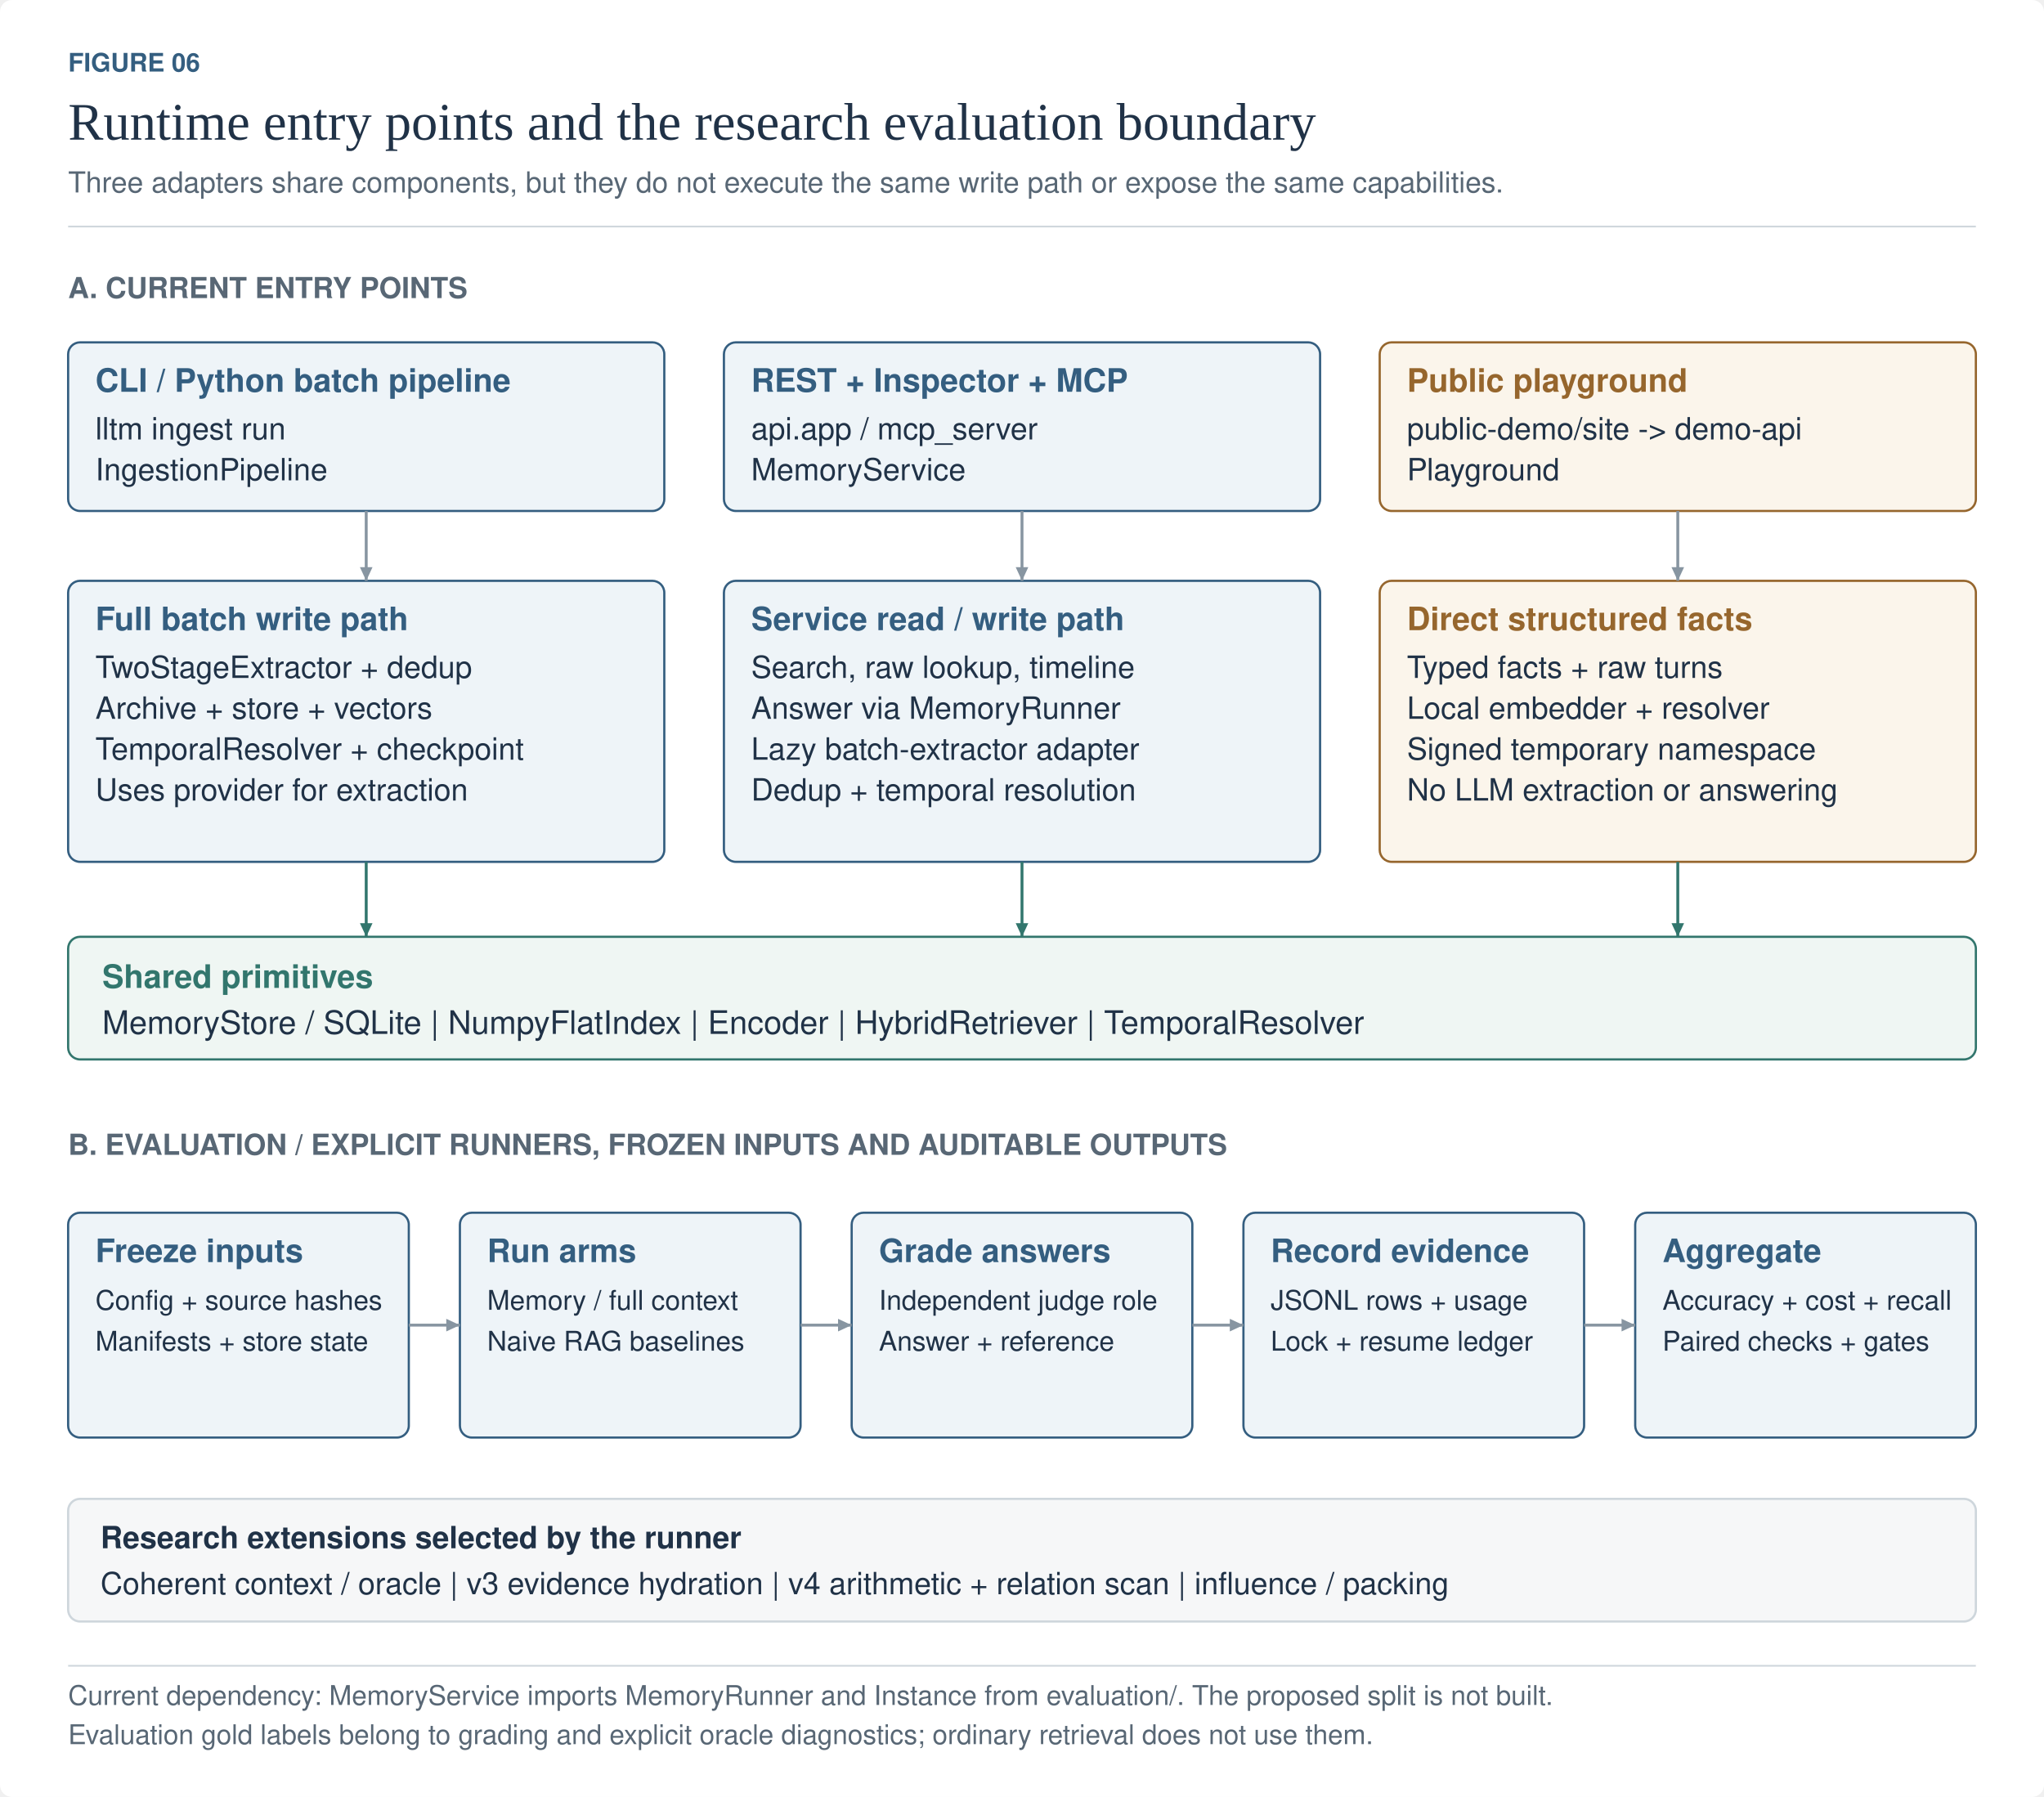
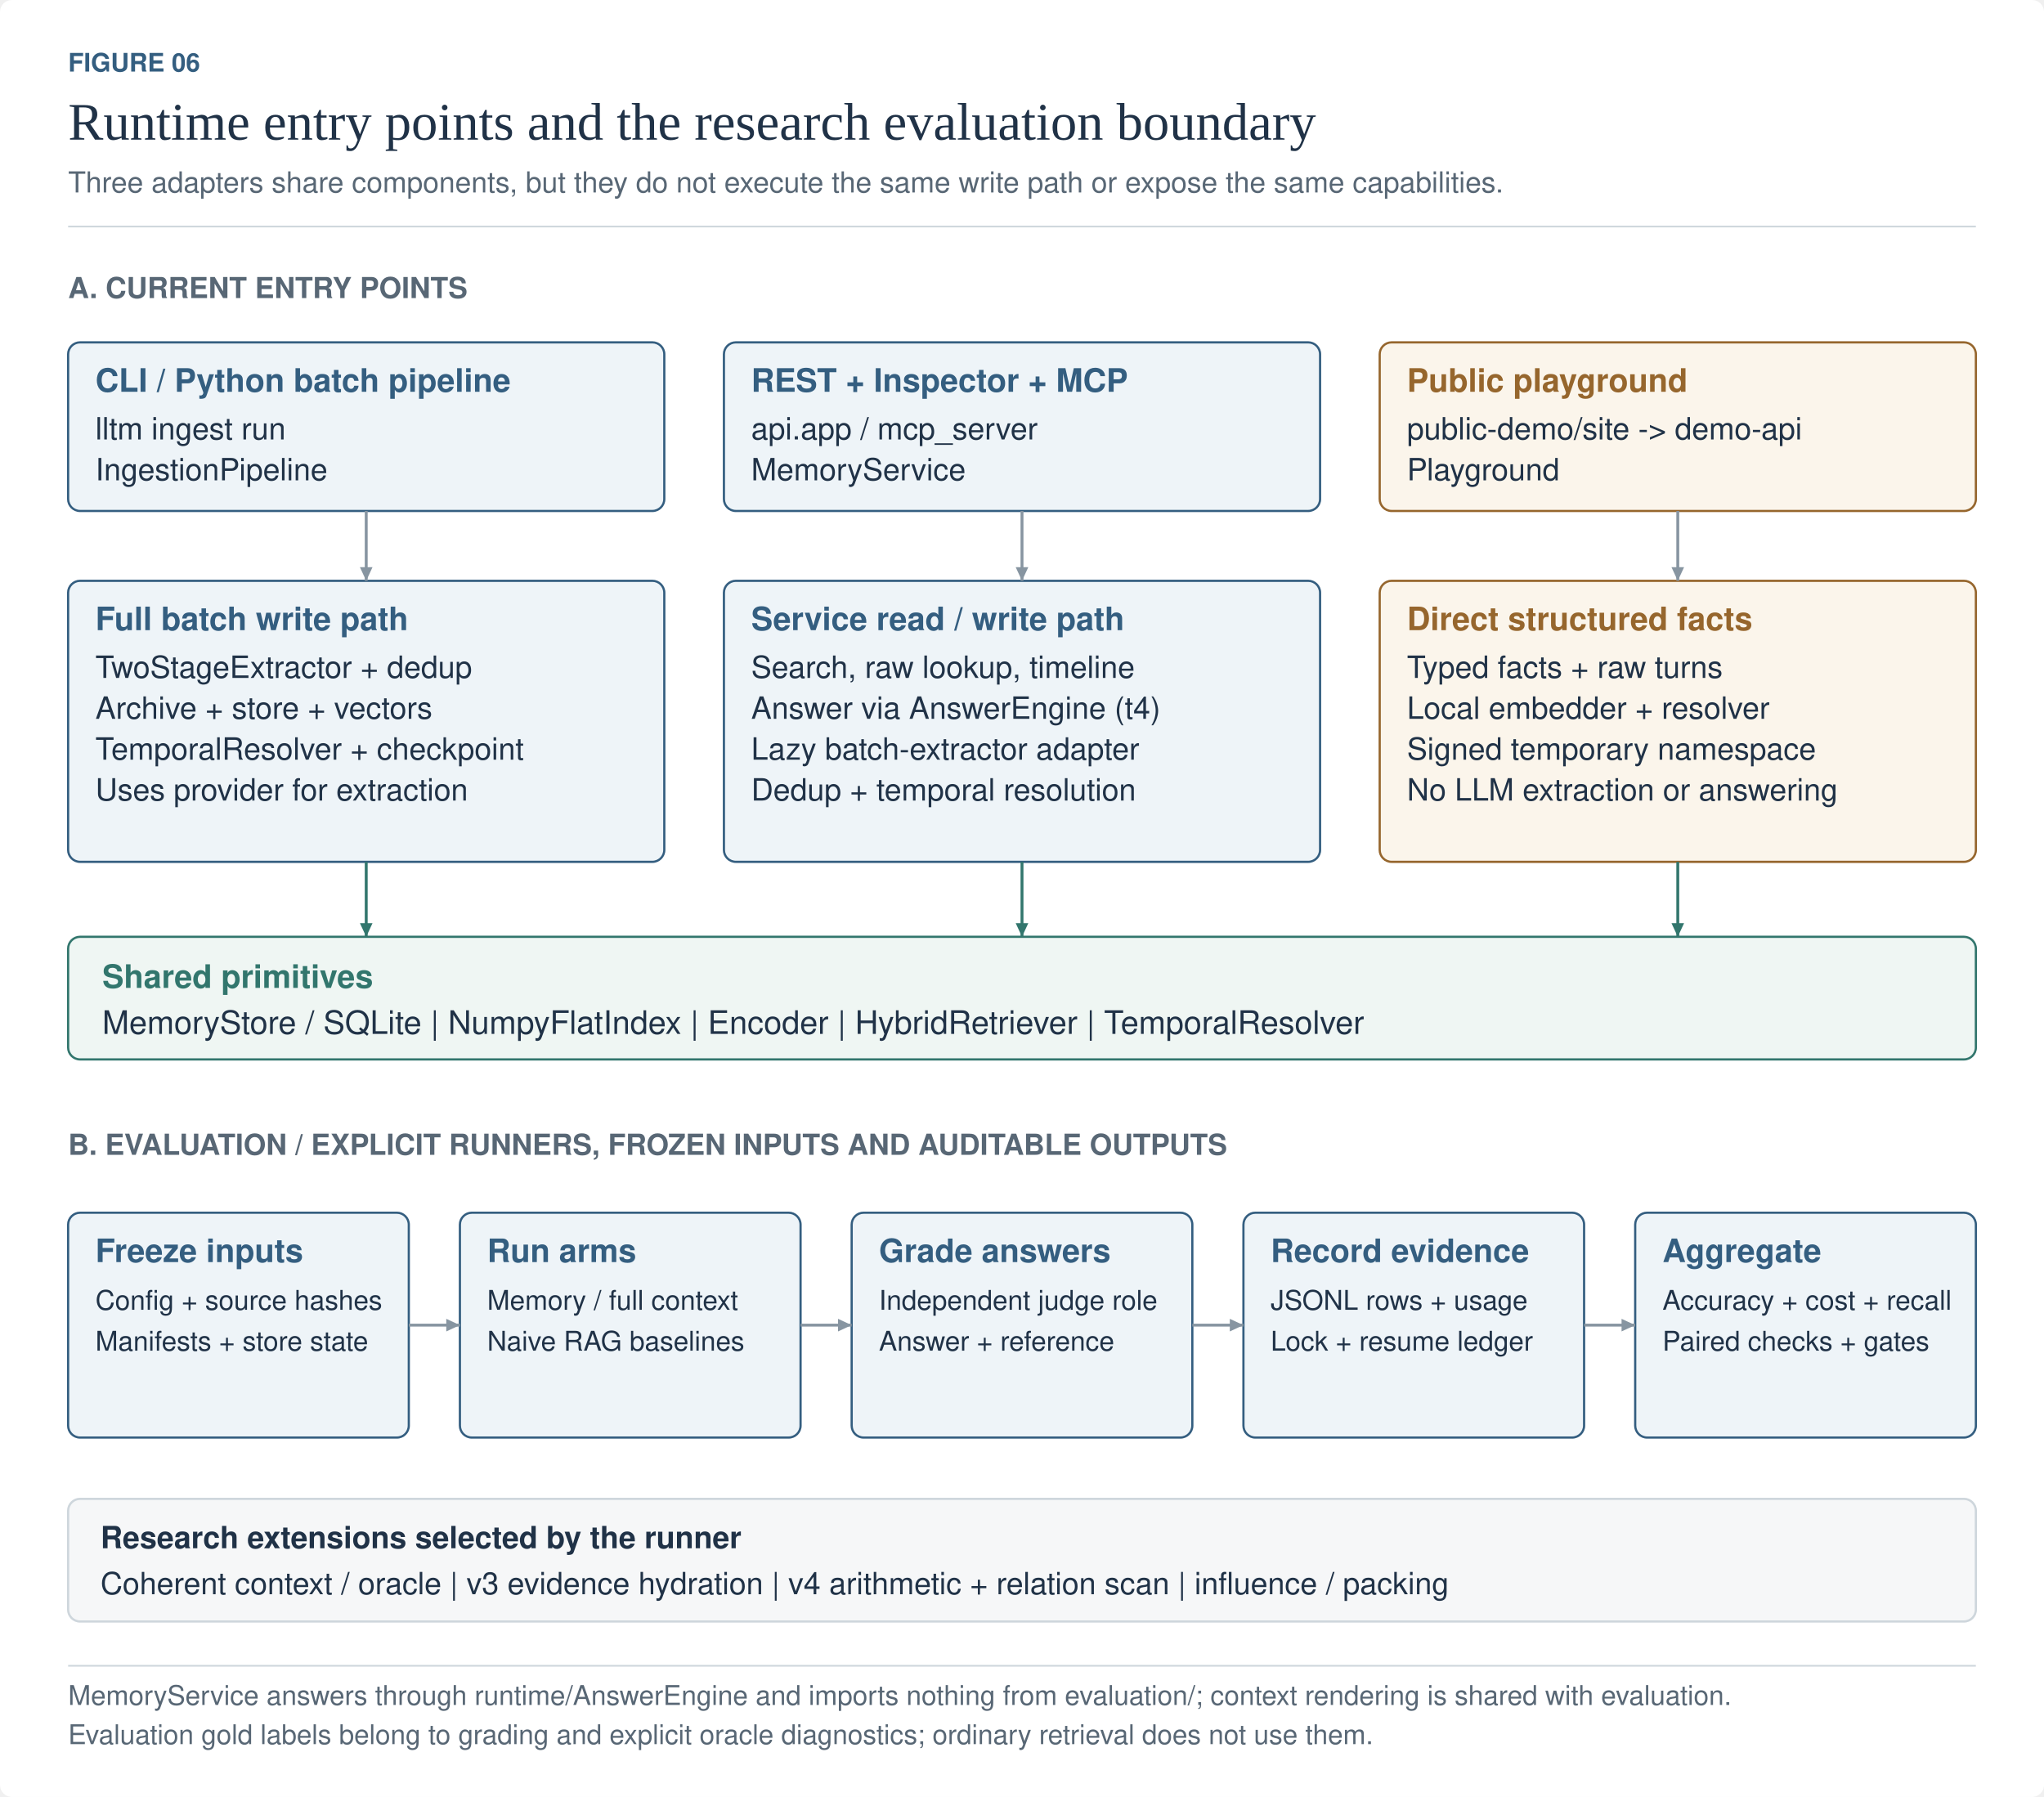
<svg xmlns="http://www.w3.org/2000/svg" width="1200" height="1055" viewBox="0 0 1200 1055" role="img" aria-labelledby="title desc">
  <rect x="0" y="0" width="1200" height="1055" rx="7" fill="#FFFFFF" stroke="none" stroke-width="1.3" />
  <text x="40" y="42" font-family="Helvetica, Arial, sans-serif" font-size="15" font-weight="700" fill="#345E80" text-anchor="start">FIGURE 06</text>
  <text x="40" y="82" font-family="Georgia, Times New Roman, serif" font-size="31" font-weight="400" fill="#203247" text-anchor="start">Runtime entry points and the research evaluation boundary</text>
  <text x="40" y="113" font-family="Helvetica, Arial, sans-serif" font-size="17" font-weight="400" fill="#586775" text-anchor="start">Three adapters share components, but they do not execute the same write path or expose the same capabilities.</text>
  <polyline points="40,133 1160,133" fill="none" stroke="#CED6DC" stroke-width="1" stroke-linejoin="round" />
  <text x="40" y="175" font-family="Helvetica, Arial, sans-serif" font-size="17" font-weight="700" fill="#586775" text-anchor="start">A. CURRENT ENTRY POINTS</text>
  <rect x="40" y="201" width="350" height="99" rx="7" fill="#EEF4F8" stroke="#345E80" stroke-width="1.3" />
  <text x="56" y="230" font-family="Helvetica, Arial, sans-serif" font-size="19" font-weight="700" fill="#345E80" text-anchor="start">CLI / Python batch pipeline</text>
  <text x="56" y="258" font-family="Helvetica, Arial, sans-serif" font-size="18" font-weight="400" fill="#203247" text-anchor="start">lltm ingest run</text>
  <text x="56" y="282" font-family="Helvetica, Arial, sans-serif" font-size="18" font-weight="400" fill="#203247" text-anchor="start">IngestionPipeline</text>
  <rect x="425" y="201" width="350" height="99" rx="7" fill="#EEF4F8" stroke="#345E80" stroke-width="1.3" />
  <text x="441" y="230" font-family="Helvetica, Arial, sans-serif" font-size="19" font-weight="700" fill="#345E80" text-anchor="start">REST + Inspector + MCP</text>
  <text x="441" y="258" font-family="Helvetica, Arial, sans-serif" font-size="18" font-weight="400" fill="#203247" text-anchor="start">api.app / mcp_server</text>
  <text x="441" y="282" font-family="Helvetica, Arial, sans-serif" font-size="18" font-weight="400" fill="#203247" text-anchor="start">MemoryService</text>
  <rect x="810" y="201" width="350" height="99" rx="7" fill="#FBF5EB" stroke="#96662D" stroke-width="1.3" />
  <text x="826" y="230" font-family="Helvetica, Arial, sans-serif" font-size="19" font-weight="700" fill="#96662D" text-anchor="start">Public playground</text>
  <text x="826" y="258" font-family="Helvetica, Arial, sans-serif" font-size="18" font-weight="400" fill="#203247" text-anchor="start">public-demo/site -&gt; demo-api</text>
  <text x="826" y="282" font-family="Helvetica, Arial, sans-serif" font-size="18" font-weight="400" fill="#203247" text-anchor="start">Playground</text>
  <rect x="40" y="341" width="350" height="165" rx="7" fill="#EEF4F8" stroke="#345E80" stroke-width="1.3" />
  <text x="56" y="370" font-family="Helvetica, Arial, sans-serif" font-size="19" font-weight="700" fill="#345E80" text-anchor="start">Full batch write path</text>
  <text x="56" y="398" font-family="Helvetica, Arial, sans-serif" font-size="18" font-weight="400" fill="#203247" text-anchor="start">TwoStageExtractor + dedup</text>
  <text x="56" y="422" font-family="Helvetica, Arial, sans-serif" font-size="18" font-weight="400" fill="#203247" text-anchor="start">Archive + store + vectors</text>
  <text x="56" y="446" font-family="Helvetica, Arial, sans-serif" font-size="18" font-weight="400" fill="#203247" text-anchor="start">TemporalResolver + checkpoint</text>
  <text x="56" y="470" font-family="Helvetica, Arial, sans-serif" font-size="18" font-weight="400" fill="#203247" text-anchor="start">Uses provider for extraction</text>
  <rect x="425" y="341" width="350" height="165" rx="7" fill="#EEF4F8" stroke="#345E80" stroke-width="1.3" />
  <text x="441" y="370" font-family="Helvetica, Arial, sans-serif" font-size="19" font-weight="700" fill="#345E80" text-anchor="start">Service read / write path</text>
  <text x="441" y="398" font-family="Helvetica, Arial, sans-serif" font-size="18" font-weight="400" fill="#203247" text-anchor="start">Search, raw lookup, timeline</text>
-   <text x="441" y="422" font-family="Helvetica, Arial, sans-serif" font-size="18" font-weight="400" fill="#203247" text-anchor="start">Answer via MemoryRunner</text>
+   <text x="441" y="422" font-family="Helvetica, Arial, sans-serif" font-size="18" font-weight="400" fill="#203247" text-anchor="start">Answer via AnswerEngine (t4)</text>
  <text x="441" y="446" font-family="Helvetica, Arial, sans-serif" font-size="18" font-weight="400" fill="#203247" text-anchor="start">Lazy batch-extractor adapter</text>
  <text x="441" y="470" font-family="Helvetica, Arial, sans-serif" font-size="18" font-weight="400" fill="#203247" text-anchor="start">Dedup + temporal resolution</text>
  <rect x="810" y="341" width="350" height="165" rx="7" fill="#FBF5EB" stroke="#96662D" stroke-width="1.3" />
  <text x="826" y="370" font-family="Helvetica, Arial, sans-serif" font-size="19" font-weight="700" fill="#96662D" text-anchor="start">Direct structured facts</text>
  <text x="826" y="398" font-family="Helvetica, Arial, sans-serif" font-size="18" font-weight="400" fill="#203247" text-anchor="start">Typed facts + raw turns</text>
  <text x="826" y="422" font-family="Helvetica, Arial, sans-serif" font-size="18" font-weight="400" fill="#203247" text-anchor="start">Local embedder + resolver</text>
  <text x="826" y="446" font-family="Helvetica, Arial, sans-serif" font-size="18" font-weight="400" fill="#203247" text-anchor="start">Signed temporary namespace</text>
  <text x="826" y="470" font-family="Helvetica, Arial, sans-serif" font-size="18" font-weight="400" fill="#203247" text-anchor="start">No LLM extraction or answering</text>
  <polyline points="215,300 215,341" fill="none" stroke="#8795A1" stroke-width="1.7" stroke-linejoin="round" />
  <polygon points="215,341 218.7,333.0 211.3,333.0" fill="#8795A1" />
  <polyline points="600,300 600,341" fill="none" stroke="#8795A1" stroke-width="1.7" stroke-linejoin="round" />
  <polygon points="600,341 603.7,333.0 596.3,333.0" fill="#8795A1" />
  <polyline points="985,300 985,341" fill="none" stroke="#8795A1" stroke-width="1.7" stroke-linejoin="round" />
  <polygon points="985,341 988.7,333.0 981.3,333.0" fill="#8795A1" />
  <rect x="40" y="550" width="1120" height="72" rx="7" fill="#EFF6F3" stroke="#32766D" stroke-width="1.3" />
  <text x="60" y="580" font-family="Helvetica, Arial, sans-serif" font-size="19" font-weight="700" fill="#32766D" text-anchor="start">Shared primitives</text>
  <text x="60" y="607" font-family="Helvetica, Arial, sans-serif" font-size="19" font-weight="400" fill="#203247" text-anchor="start">MemoryStore / SQLite   |   NumpyFlatIndex   |   Encoder   |   HybridRetriever   |   TemporalResolver</text>
  <polyline points="215,506 215,550" fill="none" stroke="#32766D" stroke-width="1.7" stroke-linejoin="round" />
  <polygon points="215,550 218.7,542.0 211.3,542.0" fill="#32766D" />
  <polyline points="600,506 600,550" fill="none" stroke="#32766D" stroke-width="1.7" stroke-linejoin="round" />
  <polygon points="600,550 603.7,542.0 596.3,542.0" fill="#32766D" />
  <polyline points="985,506 985,550" fill="none" stroke="#32766D" stroke-width="1.7" stroke-linejoin="round" />
  <polygon points="985,550 988.7,542.0 981.3,542.0" fill="#32766D" />
  <text x="40" y="678" font-family="Helvetica, Arial, sans-serif" font-size="17" font-weight="700" fill="#586775" text-anchor="start">B. EVALUATION  /  EXPLICIT RUNNERS, FROZEN INPUTS AND AUDITABLE OUTPUTS</text>
  <rect x="40" y="712" width="200" height="132" rx="7" fill="#EEF4F8" stroke="#345E80" stroke-width="1.3" />
  <text x="56" y="741" font-family="Helvetica, Arial, sans-serif" font-size="19" font-weight="700" fill="#345E80" text-anchor="start">Freeze inputs</text>
  <text x="56" y="769" font-family="Helvetica, Arial, sans-serif" font-size="16" font-weight="400" fill="#203247" text-anchor="start">Config + source hashes</text>
  <text x="56" y="793" font-family="Helvetica, Arial, sans-serif" font-size="16" font-weight="400" fill="#203247" text-anchor="start">Manifests + store state</text>
  <rect x="270" y="712" width="200" height="132" rx="7" fill="#EEF4F8" stroke="#345E80" stroke-width="1.3" />
  <text x="286" y="741" font-family="Helvetica, Arial, sans-serif" font-size="19" font-weight="700" fill="#345E80" text-anchor="start">Run arms</text>
  <text x="286" y="769" font-family="Helvetica, Arial, sans-serif" font-size="16" font-weight="400" fill="#203247" text-anchor="start">Memory / full context</text>
  <text x="286" y="793" font-family="Helvetica, Arial, sans-serif" font-size="16" font-weight="400" fill="#203247" text-anchor="start">Naive RAG baselines</text>
  <rect x="500" y="712" width="200" height="132" rx="7" fill="#EEF4F8" stroke="#345E80" stroke-width="1.3" />
  <text x="516" y="741" font-family="Helvetica, Arial, sans-serif" font-size="19" font-weight="700" fill="#345E80" text-anchor="start">Grade answers</text>
  <text x="516" y="769" font-family="Helvetica, Arial, sans-serif" font-size="16" font-weight="400" fill="#203247" text-anchor="start">Independent judge role</text>
  <text x="516" y="793" font-family="Helvetica, Arial, sans-serif" font-size="16" font-weight="400" fill="#203247" text-anchor="start">Answer + reference</text>
  <rect x="730" y="712" width="200" height="132" rx="7" fill="#EEF4F8" stroke="#345E80" stroke-width="1.3" />
  <text x="746" y="741" font-family="Helvetica, Arial, sans-serif" font-size="19" font-weight="700" fill="#345E80" text-anchor="start">Record evidence</text>
  <text x="746" y="769" font-family="Helvetica, Arial, sans-serif" font-size="16" font-weight="400" fill="#203247" text-anchor="start">JSONL rows + usage</text>
  <text x="746" y="793" font-family="Helvetica, Arial, sans-serif" font-size="16" font-weight="400" fill="#203247" text-anchor="start">Lock + resume ledger</text>
  <rect x="960" y="712" width="200" height="132" rx="7" fill="#EEF4F8" stroke="#345E80" stroke-width="1.3" />
  <text x="976" y="741" font-family="Helvetica, Arial, sans-serif" font-size="19" font-weight="700" fill="#345E80" text-anchor="start">Aggregate</text>
  <text x="976" y="769" font-family="Helvetica, Arial, sans-serif" font-size="16" font-weight="400" fill="#203247" text-anchor="start">Accuracy + cost + recall</text>
  <text x="976" y="793" font-family="Helvetica, Arial, sans-serif" font-size="16" font-weight="400" fill="#203247" text-anchor="start">Paired checks + gates</text>
  <polyline points="240,778 270,778" fill="none" stroke="#8795A1" stroke-width="1.7" stroke-linejoin="round" />
  <polygon points="270,778 262.0,774.3 262.0,781.7" fill="#8795A1" />
  <polyline points="470,778 500,778" fill="none" stroke="#8795A1" stroke-width="1.7" stroke-linejoin="round" />
  <polygon points="500,778 492.0,774.3 492.0,781.7" fill="#8795A1" />
  <polyline points="700,778 730,778" fill="none" stroke="#8795A1" stroke-width="1.7" stroke-linejoin="round" />
  <polygon points="730,778 722.0,774.3 722.0,781.7" fill="#8795A1" />
  <polyline points="930,778 960,778" fill="none" stroke="#8795A1" stroke-width="1.7" stroke-linejoin="round" />
  <polygon points="960,778 952.0,774.3 952.0,781.7" fill="#8795A1" />
  <rect x="40" y="880" width="1120" height="72" rx="7" fill="#F6F7F8" stroke="#CED6DC" stroke-width="1.3" />
  <text x="59" y="909" font-family="Helvetica, Arial, sans-serif" font-size="18" font-weight="700" fill="#203247" text-anchor="start">Research extensions selected by the runner</text>
  <text x="59" y="936" font-family="Helvetica, Arial, sans-serif" font-size="18" font-weight="400" fill="#203247" text-anchor="start">Coherent context / oracle   |   v3 evidence hydration   |   v4 arithmetic + relation scan   |   influence / packing</text>
  <polyline points="40,978 1160,978" fill="none" stroke="#CED6DC" stroke-width="1" stroke-linejoin="round" />
-   <text x="40" y="1001" font-family="Helvetica, Arial, sans-serif" font-size="16" font-weight="400" fill="#586775" text-anchor="start">Current dependency: MemoryService imports MemoryRunner and Instance from evaluation/. The proposed split is not built.</text>
+   <text x="40" y="1001" font-family="Helvetica, Arial, sans-serif" font-size="16" font-weight="400" fill="#586775" text-anchor="start">MemoryService answers through runtime/AnswerEngine and imports nothing from evaluation/; context rendering is shared with evaluation.</text>
  <text x="40" y="1024" font-family="Helvetica, Arial, sans-serif" font-size="16" font-weight="400" fill="#586775" text-anchor="start">Evaluation gold labels belong to grading and explicit oracle diagnostics; ordinary retrieval does not use them.</text>
</svg>
